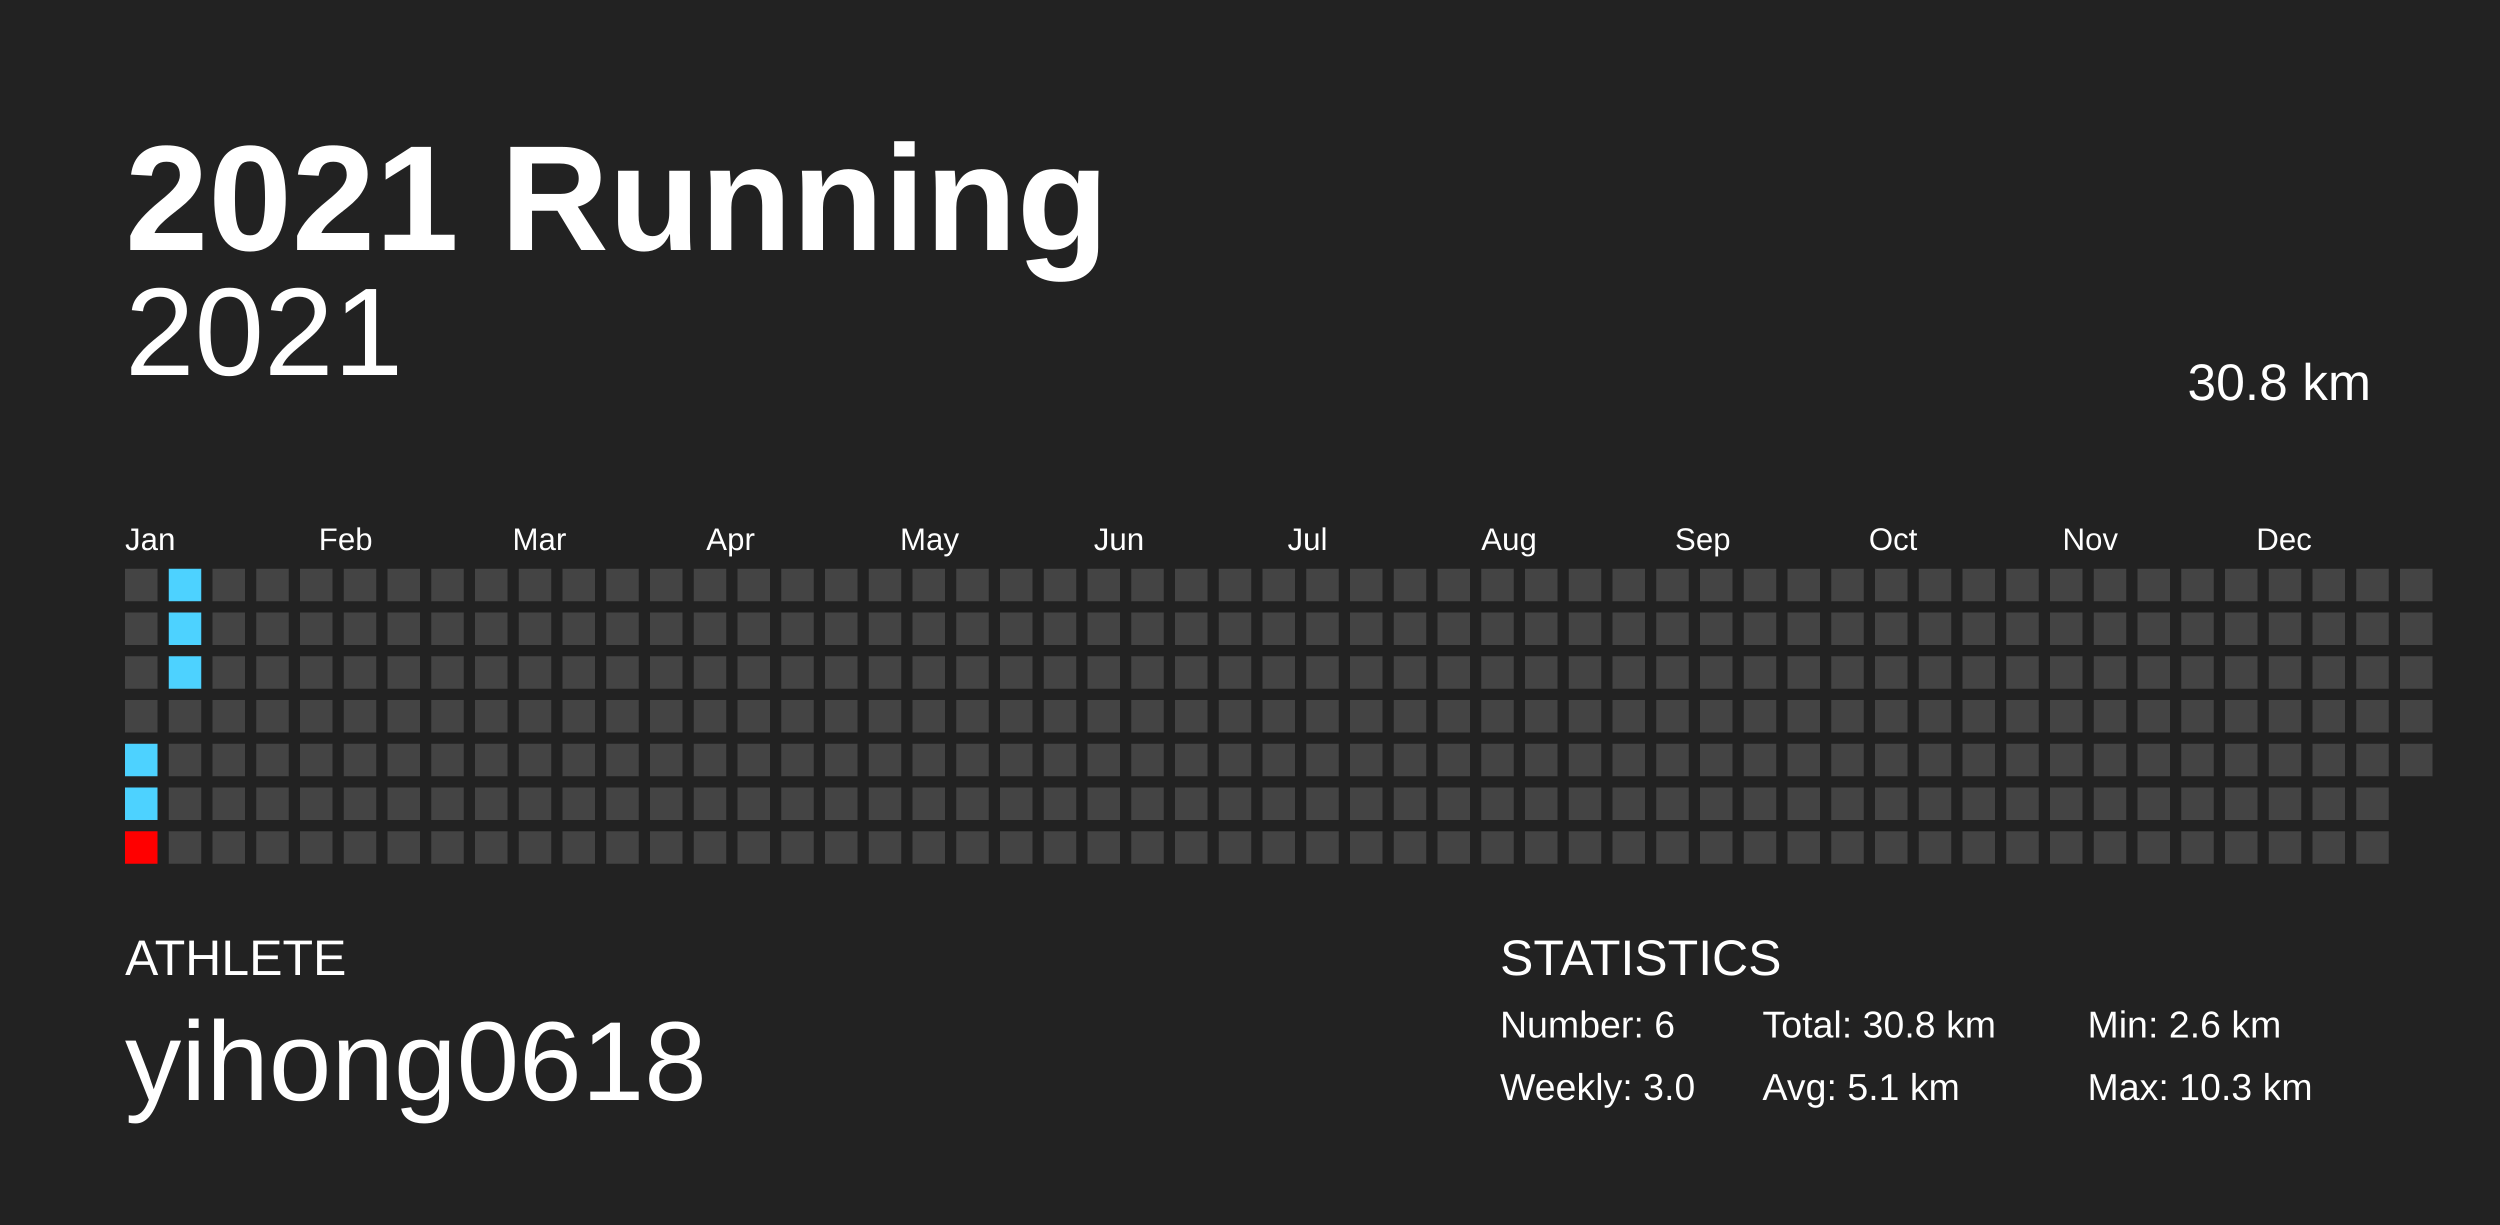
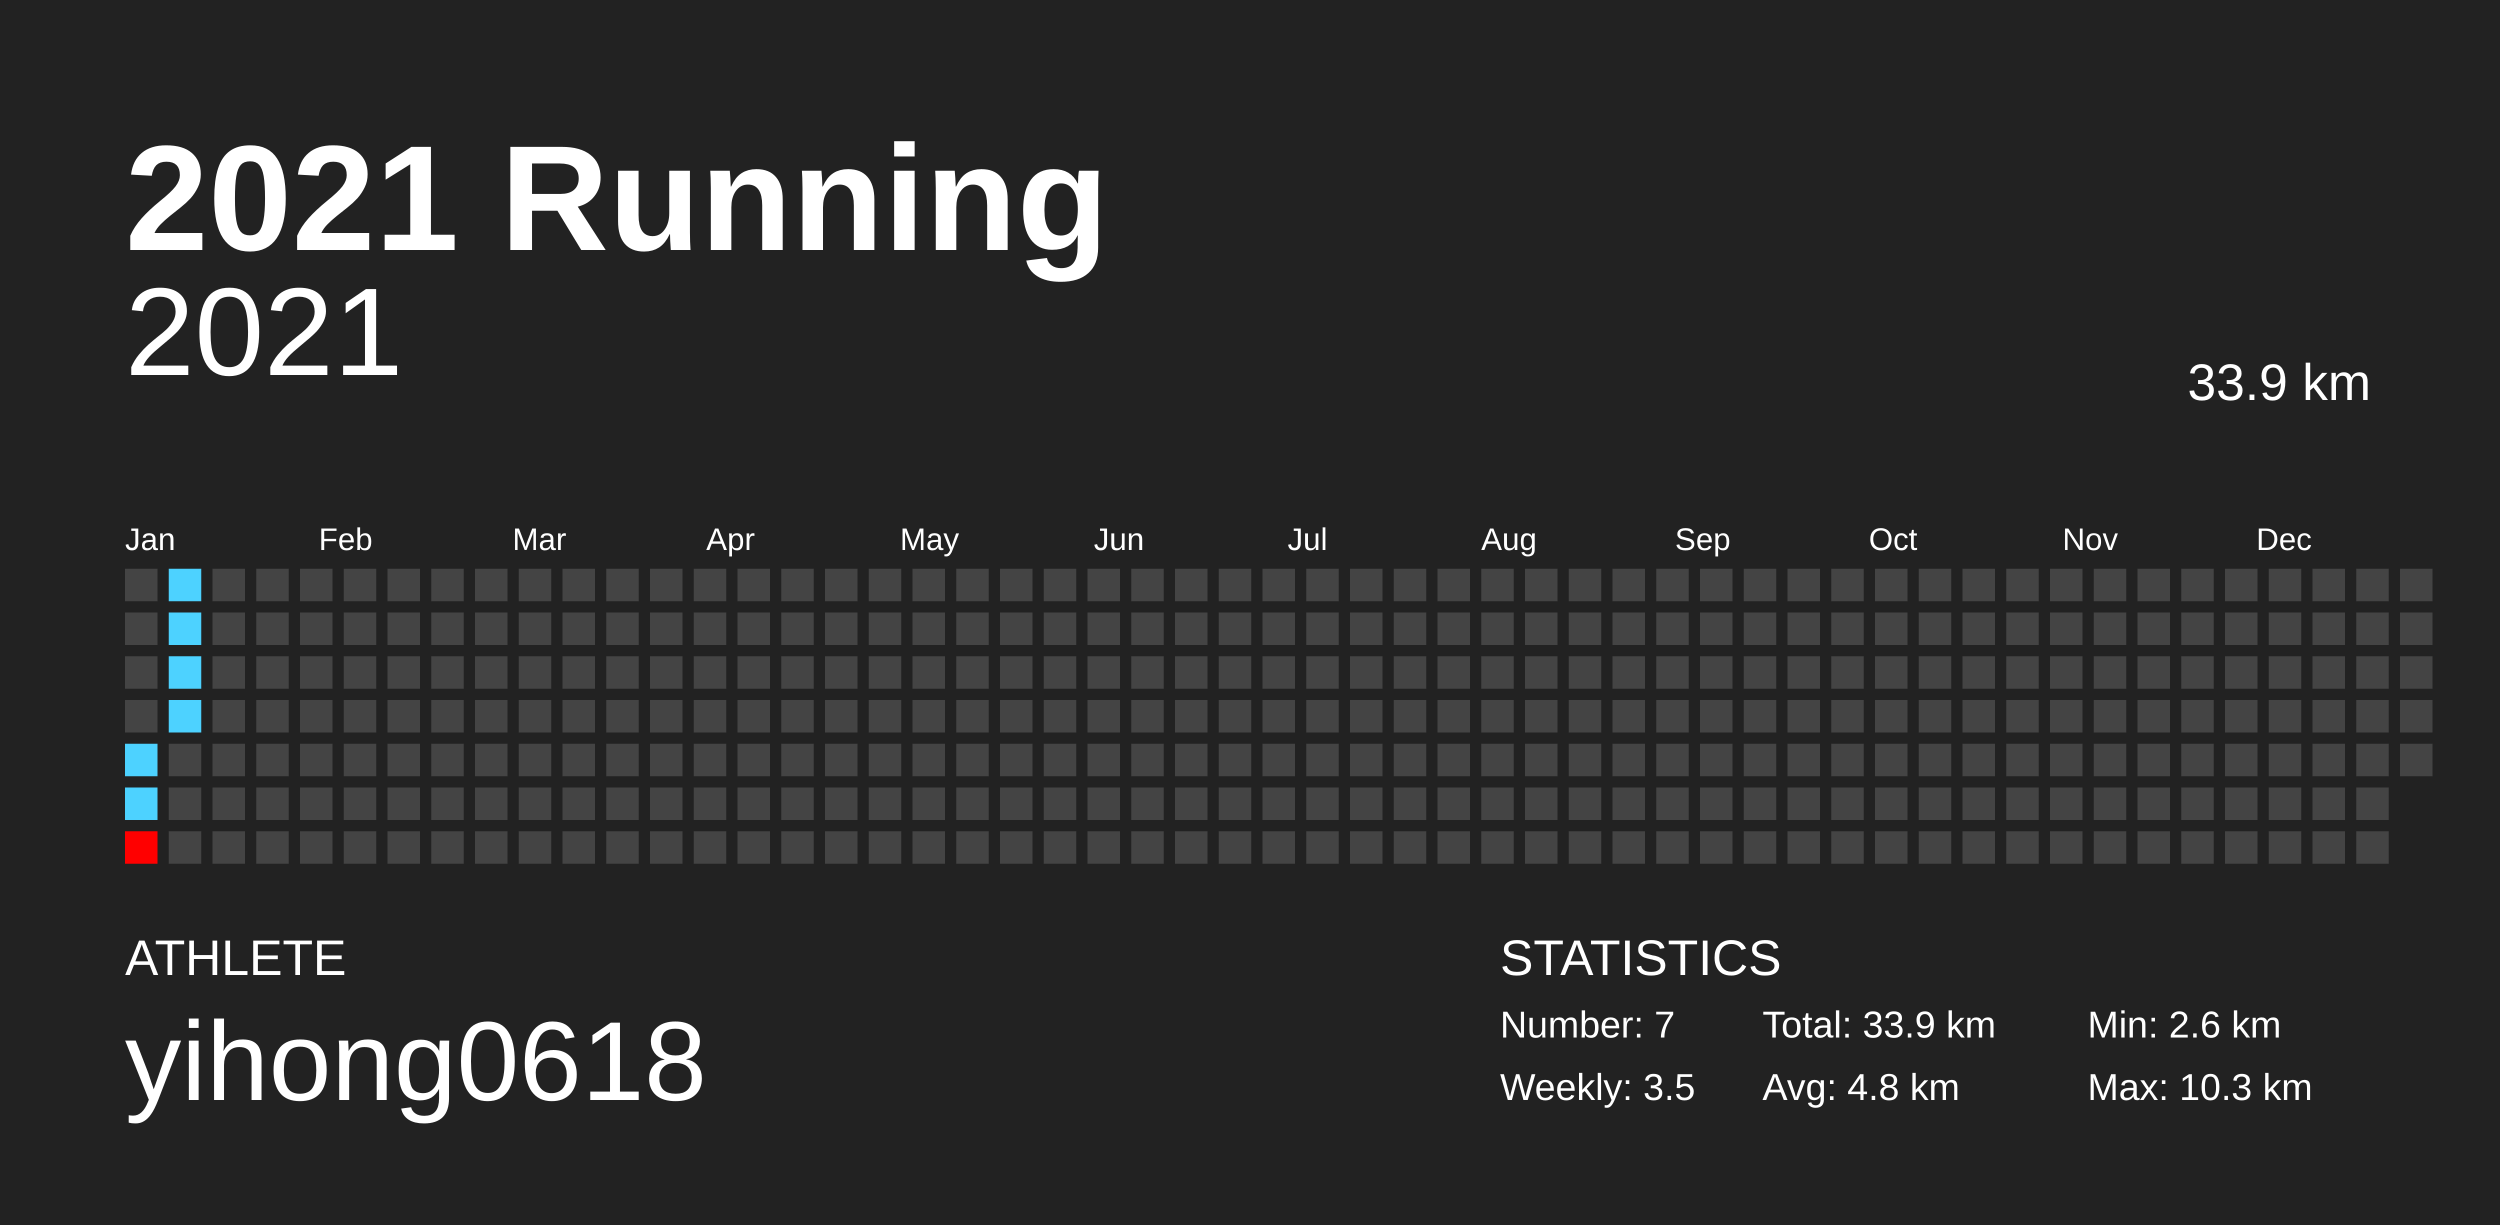
<svg xmlns="http://www.w3.org/2000/svg" baseProfile="full" height="98mm" version="1.1" viewBox="0,0,200,98" width="200mm">
  <defs />
  <rect fill="#222222" height="98" width="200" x="0" y="0" />
  <text fill="#FFFFFF" style="font-size:12px; font-family:Arial; font-weight:bold;" x="10" y="20">2021 Running</text>
  <text fill="#FFFFFF" style="font-size:4px; font-family:Arial" x="10" y="78">ATHLETE</text>
  <text fill="#FFFFFF" style="font-size:9px; font-family:Arial" x="10" y="88">yihong0618</text>
  <text fill="#FFFFFF" style="font-size:4px; font-family:Arial" x="120" y="78">STATISTICS</text>
-   <text fill="#FFFFFF" style="font-size:3px; font-family:Arial" x="120" y="83">Number: 6</text>
-   <text fill="#FFFFFF" style="font-size:3px; font-family:Arial" x="120" y="88">Weekly: 3.0</text>
-   <text fill="#FFFFFF" style="font-size:3px; font-family:Arial" x="141" y="83">Total: 30.8 km</text>
-   <text fill="#FFFFFF" style="font-size:3px; font-family:Arial" x="141" y="88">Avg: 5.1 km</text>
+   <text fill="#FFFFFF" style="font-size:3px; font-family:Arial" x="120" y="83">Number: 7</text>
+   <text fill="#FFFFFF" style="font-size:3px; font-family:Arial" x="120" y="88">Weekly: 3.5</text>
+   <text fill="#FFFFFF" style="font-size:3px; font-family:Arial" x="141" y="83">Total: 33.9 km</text>
+   <text fill="#FFFFFF" style="font-size:3px; font-family:Arial" x="141" y="88">Avg: 4.8 km</text>
  <text fill="#FFFFFF" style="font-size:3px; font-family:Arial" x="167" y="83">Min: 2.6 km</text>
  <text fill="#FFFFFF" style="font-size:3px; font-family:Arial" x="167" y="88">Max: 10.3 km</text>
  <text alignment-baseline="hanging" fill="#FFFFFF" style="font-size:10.0px; font-family:Arial;" x="10" y="30">2021</text>
-   <text alignment-baseline="hanging" fill="#FFFFFF" style="font-size:4.125px; font-family:Arial;" x="175" y="32">30.8 km</text>
+   <text alignment-baseline="hanging" fill="#FFFFFF" style="font-size:4.125px; font-family:Arial;" x="175" y="32">33.9 km</text>
  <text fill="#FFFFFF" style="font-size:2.5px; font-family:Arial" x="10.0" y="44">Jan</text>
  <text fill="#FFFFFF" style="font-size:2.5px; font-family:Arial" x="25.5" y="44">Feb</text>
  <text fill="#FFFFFF" style="font-size:2.5px; font-family:Arial" x="41.0" y="44">Mar</text>
  <text fill="#FFFFFF" style="font-size:2.5px; font-family:Arial" x="56.5" y="44">Apr</text>
  <text fill="#FFFFFF" style="font-size:2.5px; font-family:Arial" x="72.0" y="44">May</text>
  <text fill="#FFFFFF" style="font-size:2.5px; font-family:Arial" x="87.5" y="44">Jun</text>
  <text fill="#FFFFFF" style="font-size:2.5px; font-family:Arial" x="103.0" y="44">Jul</text>
  <text fill="#FFFFFF" style="font-size:2.5px; font-family:Arial" x="118.5" y="44">Aug</text>
  <text fill="#FFFFFF" style="font-size:2.5px; font-family:Arial" x="134.0" y="44">Sep</text>
  <text fill="#FFFFFF" style="font-size:2.5px; font-family:Arial" x="149.5" y="44">Oct</text>
  <text fill="#FFFFFF" style="font-size:2.5px; font-family:Arial" x="165.0" y="44">Nov</text>
  <text fill="#FFFFFF" style="font-size:2.5px; font-family:Arial" x="180.5" y="44">Dec</text>
  <rect fill="#444444" height="2.6" width="2.6" x="10.0" y="45.5" />
  <rect fill="#444444" height="2.6" width="2.6" x="10.0" y="49.0" />
  <rect fill="#444444" height="2.6" width="2.6" x="10.0" y="52.5" />
  <rect fill="#444444" height="2.6" width="2.6" x="10.0" y="56.0" />
  <rect fill="#4dd2ff" height="2.6" width="2.6" x="10.0" y="59.5" />
  <rect fill="#4dd2ff" height="2.6" width="2.6" x="10.0" y="63.0" />
  <rect fill="#ff0000" height="2.6" width="2.6" x="10.0" y="66.5" />
  <rect fill="#4dd2ff" height="2.6" width="2.6" x="13.5" y="45.5" />
  <rect fill="#4dd2ff" height="2.6" width="2.6" x="13.5" y="49.0" />
  <rect fill="#4dd2ff" height="2.6" width="2.6" x="13.5" y="52.5" />
-   <rect fill="#444444" height="2.6" width="2.6" x="13.5" y="56.0" />
+   <rect fill="#4dd2ff" height="2.6" width="2.6" x="13.5" y="56.0" />
  <rect fill="#444444" height="2.6" width="2.6" x="13.5" y="59.5" />
  <rect fill="#444444" height="2.6" width="2.6" x="13.5" y="63.0" />
  <rect fill="#444444" height="2.6" width="2.6" x="13.5" y="66.5" />
  <rect fill="#444444" height="2.6" width="2.6" x="17.0" y="45.5" />
  <rect fill="#444444" height="2.6" width="2.6" x="17.0" y="49.0" />
  <rect fill="#444444" height="2.6" width="2.6" x="17.0" y="52.5" />
  <rect fill="#444444" height="2.6" width="2.6" x="17.0" y="56.0" />
  <rect fill="#444444" height="2.6" width="2.6" x="17.0" y="59.5" />
  <rect fill="#444444" height="2.6" width="2.6" x="17.0" y="63.0" />
  <rect fill="#444444" height="2.6" width="2.6" x="17.0" y="66.5" />
  <rect fill="#444444" height="2.6" width="2.6" x="20.5" y="45.5" />
  <rect fill="#444444" height="2.6" width="2.6" x="20.5" y="49.0" />
  <rect fill="#444444" height="2.6" width="2.6" x="20.5" y="52.5" />
  <rect fill="#444444" height="2.6" width="2.6" x="20.5" y="56.0" />
  <rect fill="#444444" height="2.6" width="2.6" x="20.5" y="59.5" />
  <rect fill="#444444" height="2.6" width="2.6" x="20.5" y="63.0" />
  <rect fill="#444444" height="2.6" width="2.6" x="20.5" y="66.5" />
  <rect fill="#444444" height="2.6" width="2.6" x="24.0" y="45.5" />
  <rect fill="#444444" height="2.6" width="2.6" x="24.0" y="49.0" />
  <rect fill="#444444" height="2.6" width="2.6" x="24.0" y="52.5" />
  <rect fill="#444444" height="2.6" width="2.6" x="24.0" y="56.0" />
  <rect fill="#444444" height="2.6" width="2.6" x="24.0" y="59.5" />
  <rect fill="#444444" height="2.6" width="2.6" x="24.0" y="63.0" />
  <rect fill="#444444" height="2.6" width="2.6" x="24.0" y="66.5" />
  <rect fill="#444444" height="2.6" width="2.6" x="27.5" y="45.5" />
  <rect fill="#444444" height="2.6" width="2.6" x="27.5" y="49.0" />
  <rect fill="#444444" height="2.6" width="2.6" x="27.5" y="52.5" />
  <rect fill="#444444" height="2.6" width="2.6" x="27.5" y="56.0" />
  <rect fill="#444444" height="2.6" width="2.6" x="27.5" y="59.5" />
  <rect fill="#444444" height="2.6" width="2.6" x="27.5" y="63.0" />
  <rect fill="#444444" height="2.6" width="2.6" x="27.5" y="66.5" />
  <rect fill="#444444" height="2.6" width="2.6" x="31.0" y="45.5" />
  <rect fill="#444444" height="2.6" width="2.6" x="31.0" y="49.0" />
  <rect fill="#444444" height="2.6" width="2.6" x="31.0" y="52.5" />
  <rect fill="#444444" height="2.6" width="2.6" x="31.0" y="56.0" />
  <rect fill="#444444" height="2.6" width="2.6" x="31.0" y="59.5" />
  <rect fill="#444444" height="2.6" width="2.6" x="31.0" y="63.0" />
  <rect fill="#444444" height="2.6" width="2.6" x="31.0" y="66.5" />
  <rect fill="#444444" height="2.6" width="2.6" x="34.5" y="45.5" />
  <rect fill="#444444" height="2.6" width="2.6" x="34.5" y="49.0" />
  <rect fill="#444444" height="2.6" width="2.6" x="34.5" y="52.5" />
  <rect fill="#444444" height="2.6" width="2.6" x="34.5" y="56.0" />
  <rect fill="#444444" height="2.6" width="2.6" x="34.5" y="59.5" />
  <rect fill="#444444" height="2.6" width="2.6" x="34.5" y="63.0" />
  <rect fill="#444444" height="2.6" width="2.6" x="34.5" y="66.5" />
  <rect fill="#444444" height="2.6" width="2.6" x="38.0" y="45.5" />
  <rect fill="#444444" height="2.6" width="2.6" x="38.0" y="49.0" />
  <rect fill="#444444" height="2.6" width="2.6" x="38.0" y="52.5" />
  <rect fill="#444444" height="2.6" width="2.6" x="38.0" y="56.0" />
  <rect fill="#444444" height="2.6" width="2.6" x="38.0" y="59.5" />
  <rect fill="#444444" height="2.6" width="2.6" x="38.0" y="63.0" />
  <rect fill="#444444" height="2.6" width="2.6" x="38.0" y="66.5" />
  <rect fill="#444444" height="2.6" width="2.6" x="41.5" y="45.5" />
  <rect fill="#444444" height="2.6" width="2.6" x="41.5" y="49.0" />
  <rect fill="#444444" height="2.6" width="2.6" x="41.5" y="52.5" />
  <rect fill="#444444" height="2.6" width="2.6" x="41.5" y="56.0" />
  <rect fill="#444444" height="2.6" width="2.6" x="41.5" y="59.5" />
  <rect fill="#444444" height="2.6" width="2.6" x="41.5" y="63.0" />
  <rect fill="#444444" height="2.6" width="2.6" x="41.5" y="66.5" />
  <rect fill="#444444" height="2.6" width="2.6" x="45.0" y="45.5" />
  <rect fill="#444444" height="2.6" width="2.6" x="45.0" y="49.0" />
  <rect fill="#444444" height="2.6" width="2.6" x="45.0" y="52.5" />
  <rect fill="#444444" height="2.6" width="2.6" x="45.0" y="56.0" />
  <rect fill="#444444" height="2.6" width="2.6" x="45.0" y="59.5" />
  <rect fill="#444444" height="2.6" width="2.6" x="45.0" y="63.0" />
  <rect fill="#444444" height="2.6" width="2.6" x="45.0" y="66.5" />
  <rect fill="#444444" height="2.6" width="2.6" x="48.5" y="45.5" />
  <rect fill="#444444" height="2.6" width="2.6" x="48.5" y="49.0" />
  <rect fill="#444444" height="2.6" width="2.6" x="48.5" y="52.5" />
  <rect fill="#444444" height="2.6" width="2.6" x="48.5" y="56.0" />
  <rect fill="#444444" height="2.6" width="2.6" x="48.5" y="59.5" />
  <rect fill="#444444" height="2.6" width="2.6" x="48.5" y="63.0" />
  <rect fill="#444444" height="2.6" width="2.6" x="48.5" y="66.5" />
  <rect fill="#444444" height="2.6" width="2.6" x="52.0" y="45.5" />
  <rect fill="#444444" height="2.6" width="2.6" x="52.0" y="49.0" />
  <rect fill="#444444" height="2.6" width="2.6" x="52.0" y="52.5" />
  <rect fill="#444444" height="2.6" width="2.6" x="52.0" y="56.0" />
  <rect fill="#444444" height="2.6" width="2.6" x="52.0" y="59.5" />
  <rect fill="#444444" height="2.6" width="2.6" x="52.0" y="63.0" />
  <rect fill="#444444" height="2.6" width="2.6" x="52.0" y="66.5" />
  <rect fill="#444444" height="2.6" width="2.6" x="55.5" y="45.5" />
  <rect fill="#444444" height="2.6" width="2.6" x="55.5" y="49.0" />
  <rect fill="#444444" height="2.6" width="2.6" x="55.5" y="52.5" />
  <rect fill="#444444" height="2.6" width="2.6" x="55.5" y="56.0" />
  <rect fill="#444444" height="2.6" width="2.6" x="55.5" y="59.5" />
  <rect fill="#444444" height="2.6" width="2.6" x="55.5" y="63.0" />
  <rect fill="#444444" height="2.6" width="2.6" x="55.5" y="66.5" />
  <rect fill="#444444" height="2.6" width="2.6" x="59.0" y="45.5" />
  <rect fill="#444444" height="2.6" width="2.6" x="59.0" y="49.0" />
  <rect fill="#444444" height="2.6" width="2.6" x="59.0" y="52.5" />
  <rect fill="#444444" height="2.6" width="2.6" x="59.0" y="56.0" />
  <rect fill="#444444" height="2.6" width="2.6" x="59.0" y="59.5" />
  <rect fill="#444444" height="2.6" width="2.6" x="59.0" y="63.0" />
  <rect fill="#444444" height="2.6" width="2.6" x="59.0" y="66.5" />
  <rect fill="#444444" height="2.6" width="2.6" x="62.5" y="45.5" />
  <rect fill="#444444" height="2.6" width="2.6" x="62.5" y="49.0" />
  <rect fill="#444444" height="2.6" width="2.6" x="62.5" y="52.5" />
  <rect fill="#444444" height="2.6" width="2.6" x="62.5" y="56.0" />
  <rect fill="#444444" height="2.6" width="2.6" x="62.5" y="59.5" />
  <rect fill="#444444" height="2.6" width="2.6" x="62.5" y="63.0" />
  <rect fill="#444444" height="2.6" width="2.6" x="62.5" y="66.5" />
  <rect fill="#444444" height="2.6" width="2.6" x="66.0" y="45.5" />
  <rect fill="#444444" height="2.6" width="2.6" x="66.0" y="49.0" />
  <rect fill="#444444" height="2.6" width="2.6" x="66.0" y="52.5" />
  <rect fill="#444444" height="2.6" width="2.6" x="66.0" y="56.0" />
  <rect fill="#444444" height="2.6" width="2.6" x="66.0" y="59.5" />
  <rect fill="#444444" height="2.6" width="2.6" x="66.0" y="63.0" />
  <rect fill="#444444" height="2.6" width="2.6" x="66.0" y="66.5" />
  <rect fill="#444444" height="2.6" width="2.6" x="69.5" y="45.5" />
  <rect fill="#444444" height="2.6" width="2.6" x="69.5" y="49.0" />
  <rect fill="#444444" height="2.6" width="2.6" x="69.5" y="52.5" />
  <rect fill="#444444" height="2.6" width="2.6" x="69.5" y="56.0" />
  <rect fill="#444444" height="2.6" width="2.6" x="69.5" y="59.5" />
  <rect fill="#444444" height="2.6" width="2.6" x="69.5" y="63.0" />
  <rect fill="#444444" height="2.6" width="2.6" x="69.5" y="66.5" />
  <rect fill="#444444" height="2.6" width="2.6" x="73.0" y="45.5" />
  <rect fill="#444444" height="2.6" width="2.6" x="73.0" y="49.0" />
  <rect fill="#444444" height="2.6" width="2.6" x="73.0" y="52.5" />
  <rect fill="#444444" height="2.6" width="2.6" x="73.0" y="56.0" />
  <rect fill="#444444" height="2.6" width="2.6" x="73.0" y="59.5" />
  <rect fill="#444444" height="2.6" width="2.6" x="73.0" y="63.0" />
  <rect fill="#444444" height="2.6" width="2.6" x="73.0" y="66.5" />
  <rect fill="#444444" height="2.6" width="2.6" x="76.5" y="45.5" />
  <rect fill="#444444" height="2.6" width="2.6" x="76.5" y="49.0" />
  <rect fill="#444444" height="2.6" width="2.6" x="76.5" y="52.5" />
  <rect fill="#444444" height="2.6" width="2.6" x="76.5" y="56.0" />
  <rect fill="#444444" height="2.6" width="2.6" x="76.5" y="59.5" />
  <rect fill="#444444" height="2.6" width="2.6" x="76.5" y="63.0" />
  <rect fill="#444444" height="2.6" width="2.6" x="76.5" y="66.5" />
  <rect fill="#444444" height="2.6" width="2.6" x="80.0" y="45.5" />
  <rect fill="#444444" height="2.6" width="2.6" x="80.0" y="49.0" />
  <rect fill="#444444" height="2.6" width="2.6" x="80.0" y="52.5" />
  <rect fill="#444444" height="2.6" width="2.6" x="80.0" y="56.0" />
  <rect fill="#444444" height="2.6" width="2.6" x="80.0" y="59.5" />
  <rect fill="#444444" height="2.6" width="2.6" x="80.0" y="63.0" />
  <rect fill="#444444" height="2.6" width="2.6" x="80.0" y="66.5" />
  <rect fill="#444444" height="2.6" width="2.6" x="83.5" y="45.5" />
  <rect fill="#444444" height="2.6" width="2.6" x="83.5" y="49.0" />
  <rect fill="#444444" height="2.6" width="2.6" x="83.5" y="52.5" />
  <rect fill="#444444" height="2.6" width="2.6" x="83.5" y="56.0" />
  <rect fill="#444444" height="2.6" width="2.6" x="83.5" y="59.5" />
  <rect fill="#444444" height="2.6" width="2.6" x="83.5" y="63.0" />
  <rect fill="#444444" height="2.6" width="2.6" x="83.5" y="66.5" />
  <rect fill="#444444" height="2.6" width="2.6" x="87.0" y="45.5" />
  <rect fill="#444444" height="2.6" width="2.6" x="87.0" y="49.0" />
  <rect fill="#444444" height="2.6" width="2.6" x="87.0" y="52.5" />
  <rect fill="#444444" height="2.6" width="2.6" x="87.0" y="56.0" />
  <rect fill="#444444" height="2.6" width="2.6" x="87.0" y="59.5" />
  <rect fill="#444444" height="2.6" width="2.6" x="87.0" y="63.0" />
  <rect fill="#444444" height="2.6" width="2.6" x="87.0" y="66.5" />
  <rect fill="#444444" height="2.6" width="2.6" x="90.5" y="45.5" />
  <rect fill="#444444" height="2.6" width="2.6" x="90.5" y="49.0" />
  <rect fill="#444444" height="2.6" width="2.6" x="90.5" y="52.5" />
  <rect fill="#444444" height="2.6" width="2.6" x="90.5" y="56.0" />
  <rect fill="#444444" height="2.6" width="2.6" x="90.5" y="59.5" />
  <rect fill="#444444" height="2.6" width="2.6" x="90.5" y="63.0" />
  <rect fill="#444444" height="2.6" width="2.6" x="90.5" y="66.5" />
  <rect fill="#444444" height="2.6" width="2.6" x="94.0" y="45.5" />
  <rect fill="#444444" height="2.6" width="2.6" x="94.0" y="49.0" />
  <rect fill="#444444" height="2.6" width="2.6" x="94.0" y="52.5" />
  <rect fill="#444444" height="2.6" width="2.6" x="94.0" y="56.0" />
  <rect fill="#444444" height="2.6" width="2.6" x="94.0" y="59.5" />
  <rect fill="#444444" height="2.6" width="2.6" x="94.0" y="63.0" />
  <rect fill="#444444" height="2.6" width="2.6" x="94.0" y="66.5" />
  <rect fill="#444444" height="2.6" width="2.6" x="97.5" y="45.5" />
  <rect fill="#444444" height="2.6" width="2.6" x="97.5" y="49.0" />
  <rect fill="#444444" height="2.6" width="2.6" x="97.5" y="52.5" />
  <rect fill="#444444" height="2.6" width="2.6" x="97.5" y="56.0" />
  <rect fill="#444444" height="2.6" width="2.6" x="97.5" y="59.5" />
  <rect fill="#444444" height="2.6" width="2.6" x="97.5" y="63.0" />
  <rect fill="#444444" height="2.6" width="2.6" x="97.5" y="66.5" />
  <rect fill="#444444" height="2.6" width="2.6" x="101.0" y="45.5" />
  <rect fill="#444444" height="2.6" width="2.6" x="101.0" y="49.0" />
  <rect fill="#444444" height="2.6" width="2.6" x="101.0" y="52.5" />
  <rect fill="#444444" height="2.6" width="2.6" x="101.0" y="56.0" />
  <rect fill="#444444" height="2.6" width="2.6" x="101.0" y="59.5" />
  <rect fill="#444444" height="2.6" width="2.6" x="101.0" y="63.0" />
  <rect fill="#444444" height="2.6" width="2.6" x="101.0" y="66.5" />
  <rect fill="#444444" height="2.6" width="2.6" x="104.5" y="45.5" />
  <rect fill="#444444" height="2.6" width="2.6" x="104.5" y="49.0" />
  <rect fill="#444444" height="2.6" width="2.6" x="104.5" y="52.5" />
  <rect fill="#444444" height="2.6" width="2.6" x="104.5" y="56.0" />
  <rect fill="#444444" height="2.6" width="2.6" x="104.5" y="59.5" />
  <rect fill="#444444" height="2.6" width="2.6" x="104.5" y="63.0" />
  <rect fill="#444444" height="2.6" width="2.6" x="104.5" y="66.5" />
  <rect fill="#444444" height="2.6" width="2.6" x="108.0" y="45.5" />
  <rect fill="#444444" height="2.6" width="2.6" x="108.0" y="49.0" />
  <rect fill="#444444" height="2.6" width="2.6" x="108.0" y="52.5" />
  <rect fill="#444444" height="2.6" width="2.6" x="108.0" y="56.0" />
  <rect fill="#444444" height="2.6" width="2.6" x="108.0" y="59.5" />
  <rect fill="#444444" height="2.6" width="2.6" x="108.0" y="63.0" />
  <rect fill="#444444" height="2.6" width="2.6" x="108.0" y="66.5" />
  <rect fill="#444444" height="2.6" width="2.6" x="111.5" y="45.5" />
  <rect fill="#444444" height="2.6" width="2.6" x="111.5" y="49.0" />
  <rect fill="#444444" height="2.6" width="2.6" x="111.5" y="52.5" />
  <rect fill="#444444" height="2.6" width="2.6" x="111.5" y="56.0" />
  <rect fill="#444444" height="2.6" width="2.6" x="111.5" y="59.5" />
  <rect fill="#444444" height="2.6" width="2.6" x="111.5" y="63.0" />
  <rect fill="#444444" height="2.6" width="2.6" x="111.5" y="66.5" />
  <rect fill="#444444" height="2.6" width="2.6" x="115.0" y="45.5" />
  <rect fill="#444444" height="2.6" width="2.6" x="115.0" y="49.0" />
  <rect fill="#444444" height="2.6" width="2.6" x="115.0" y="52.5" />
  <rect fill="#444444" height="2.6" width="2.6" x="115.0" y="56.0" />
  <rect fill="#444444" height="2.6" width="2.6" x="115.0" y="59.5" />
  <rect fill="#444444" height="2.6" width="2.6" x="115.0" y="63.0" />
  <rect fill="#444444" height="2.6" width="2.6" x="115.0" y="66.5" />
  <rect fill="#444444" height="2.6" width="2.6" x="118.5" y="45.5" />
  <rect fill="#444444" height="2.6" width="2.6" x="118.5" y="49.0" />
  <rect fill="#444444" height="2.6" width="2.6" x="118.5" y="52.5" />
  <rect fill="#444444" height="2.6" width="2.6" x="118.5" y="56.0" />
  <rect fill="#444444" height="2.6" width="2.6" x="118.5" y="59.5" />
  <rect fill="#444444" height="2.6" width="2.6" x="118.5" y="63.0" />
  <rect fill="#444444" height="2.6" width="2.6" x="118.5" y="66.5" />
  <rect fill="#444444" height="2.6" width="2.6" x="122.0" y="45.5" />
  <rect fill="#444444" height="2.6" width="2.6" x="122.0" y="49.0" />
  <rect fill="#444444" height="2.6" width="2.6" x="122.0" y="52.5" />
  <rect fill="#444444" height="2.6" width="2.6" x="122.0" y="56.0" />
  <rect fill="#444444" height="2.6" width="2.6" x="122.0" y="59.5" />
  <rect fill="#444444" height="2.6" width="2.6" x="122.0" y="63.0" />
  <rect fill="#444444" height="2.6" width="2.6" x="122.0" y="66.5" />
  <rect fill="#444444" height="2.6" width="2.6" x="125.5" y="45.5" />
  <rect fill="#444444" height="2.6" width="2.6" x="125.5" y="49.0" />
  <rect fill="#444444" height="2.6" width="2.6" x="125.5" y="52.5" />
  <rect fill="#444444" height="2.6" width="2.6" x="125.5" y="56.0" />
  <rect fill="#444444" height="2.6" width="2.6" x="125.5" y="59.5" />
  <rect fill="#444444" height="2.6" width="2.6" x="125.5" y="63.0" />
  <rect fill="#444444" height="2.6" width="2.6" x="125.5" y="66.5" />
  <rect fill="#444444" height="2.6" width="2.6" x="129.0" y="45.5" />
  <rect fill="#444444" height="2.6" width="2.6" x="129.0" y="49.0" />
  <rect fill="#444444" height="2.6" width="2.6" x="129.0" y="52.5" />
  <rect fill="#444444" height="2.6" width="2.6" x="129.0" y="56.0" />
  <rect fill="#444444" height="2.6" width="2.6" x="129.0" y="59.5" />
  <rect fill="#444444" height="2.6" width="2.6" x="129.0" y="63.0" />
  <rect fill="#444444" height="2.6" width="2.6" x="129.0" y="66.5" />
  <rect fill="#444444" height="2.6" width="2.6" x="132.5" y="45.5" />
  <rect fill="#444444" height="2.6" width="2.6" x="132.5" y="49.0" />
  <rect fill="#444444" height="2.6" width="2.6" x="132.5" y="52.5" />
  <rect fill="#444444" height="2.6" width="2.6" x="132.5" y="56.0" />
  <rect fill="#444444" height="2.6" width="2.6" x="132.5" y="59.5" />
  <rect fill="#444444" height="2.6" width="2.6" x="132.5" y="63.0" />
  <rect fill="#444444" height="2.6" width="2.6" x="132.5" y="66.5" />
  <rect fill="#444444" height="2.6" width="2.6" x="136.0" y="45.5" />
  <rect fill="#444444" height="2.6" width="2.6" x="136.0" y="49.0" />
  <rect fill="#444444" height="2.6" width="2.6" x="136.0" y="52.5" />
  <rect fill="#444444" height="2.6" width="2.6" x="136.0" y="56.0" />
  <rect fill="#444444" height="2.6" width="2.6" x="136.0" y="59.5" />
  <rect fill="#444444" height="2.6" width="2.6" x="136.0" y="63.0" />
  <rect fill="#444444" height="2.6" width="2.6" x="136.0" y="66.5" />
  <rect fill="#444444" height="2.6" width="2.6" x="139.5" y="45.5" />
  <rect fill="#444444" height="2.6" width="2.6" x="139.5" y="49.0" />
  <rect fill="#444444" height="2.6" width="2.6" x="139.5" y="52.5" />
  <rect fill="#444444" height="2.6" width="2.6" x="139.5" y="56.0" />
  <rect fill="#444444" height="2.6" width="2.6" x="139.5" y="59.5" />
  <rect fill="#444444" height="2.6" width="2.6" x="139.5" y="63.0" />
  <rect fill="#444444" height="2.6" width="2.6" x="139.5" y="66.5" />
  <rect fill="#444444" height="2.6" width="2.6" x="143.0" y="45.5" />
  <rect fill="#444444" height="2.6" width="2.6" x="143.0" y="49.0" />
  <rect fill="#444444" height="2.6" width="2.6" x="143.0" y="52.5" />
  <rect fill="#444444" height="2.6" width="2.6" x="143.0" y="56.0" />
  <rect fill="#444444" height="2.6" width="2.6" x="143.0" y="59.5" />
  <rect fill="#444444" height="2.6" width="2.6" x="143.0" y="63.0" />
  <rect fill="#444444" height="2.6" width="2.6" x="143.0" y="66.5" />
  <rect fill="#444444" height="2.6" width="2.6" x="146.5" y="45.5" />
  <rect fill="#444444" height="2.6" width="2.6" x="146.5" y="49.0" />
  <rect fill="#444444" height="2.6" width="2.6" x="146.5" y="52.5" />
  <rect fill="#444444" height="2.6" width="2.6" x="146.5" y="56.0" />
  <rect fill="#444444" height="2.6" width="2.6" x="146.5" y="59.5" />
  <rect fill="#444444" height="2.6" width="2.6" x="146.5" y="63.0" />
  <rect fill="#444444" height="2.6" width="2.6" x="146.5" y="66.5" />
  <rect fill="#444444" height="2.6" width="2.6" x="150.0" y="45.5" />
  <rect fill="#444444" height="2.6" width="2.6" x="150.0" y="49.0" />
  <rect fill="#444444" height="2.6" width="2.6" x="150.0" y="52.5" />
  <rect fill="#444444" height="2.6" width="2.6" x="150.0" y="56.0" />
  <rect fill="#444444" height="2.6" width="2.6" x="150.0" y="59.5" />
  <rect fill="#444444" height="2.6" width="2.6" x="150.0" y="63.0" />
  <rect fill="#444444" height="2.6" width="2.6" x="150.0" y="66.5" />
  <rect fill="#444444" height="2.6" width="2.6" x="153.5" y="45.5" />
  <rect fill="#444444" height="2.6" width="2.6" x="153.5" y="49.0" />
  <rect fill="#444444" height="2.6" width="2.6" x="153.5" y="52.5" />
  <rect fill="#444444" height="2.6" width="2.6" x="153.5" y="56.0" />
  <rect fill="#444444" height="2.6" width="2.6" x="153.5" y="59.5" />
  <rect fill="#444444" height="2.6" width="2.6" x="153.5" y="63.0" />
  <rect fill="#444444" height="2.6" width="2.6" x="153.5" y="66.5" />
  <rect fill="#444444" height="2.6" width="2.6" x="157.0" y="45.5" />
  <rect fill="#444444" height="2.6" width="2.6" x="157.0" y="49.0" />
  <rect fill="#444444" height="2.6" width="2.6" x="157.0" y="52.5" />
  <rect fill="#444444" height="2.6" width="2.6" x="157.0" y="56.0" />
  <rect fill="#444444" height="2.6" width="2.6" x="157.0" y="59.5" />
  <rect fill="#444444" height="2.6" width="2.6" x="157.0" y="63.0" />
  <rect fill="#444444" height="2.6" width="2.6" x="157.0" y="66.5" />
  <rect fill="#444444" height="2.6" width="2.6" x="160.5" y="45.5" />
  <rect fill="#444444" height="2.6" width="2.6" x="160.5" y="49.0" />
  <rect fill="#444444" height="2.6" width="2.6" x="160.5" y="52.5" />
  <rect fill="#444444" height="2.6" width="2.6" x="160.5" y="56.0" />
  <rect fill="#444444" height="2.6" width="2.6" x="160.5" y="59.5" />
  <rect fill="#444444" height="2.6" width="2.6" x="160.5" y="63.0" />
  <rect fill="#444444" height="2.6" width="2.6" x="160.5" y="66.5" />
  <rect fill="#444444" height="2.6" width="2.6" x="164.0" y="45.5" />
  <rect fill="#444444" height="2.6" width="2.6" x="164.0" y="49.0" />
  <rect fill="#444444" height="2.6" width="2.6" x="164.0" y="52.5" />
  <rect fill="#444444" height="2.6" width="2.6" x="164.0" y="56.0" />
  <rect fill="#444444" height="2.6" width="2.6" x="164.0" y="59.5" />
  <rect fill="#444444" height="2.6" width="2.6" x="164.0" y="63.0" />
  <rect fill="#444444" height="2.6" width="2.6" x="164.0" y="66.5" />
  <rect fill="#444444" height="2.6" width="2.6" x="167.5" y="45.5" />
  <rect fill="#444444" height="2.6" width="2.6" x="167.5" y="49.0" />
  <rect fill="#444444" height="2.6" width="2.6" x="167.5" y="52.5" />
  <rect fill="#444444" height="2.6" width="2.6" x="167.5" y="56.0" />
  <rect fill="#444444" height="2.6" width="2.6" x="167.5" y="59.5" />
  <rect fill="#444444" height="2.6" width="2.6" x="167.5" y="63.0" />
  <rect fill="#444444" height="2.6" width="2.6" x="167.5" y="66.5" />
  <rect fill="#444444" height="2.6" width="2.6" x="171.0" y="45.5" />
  <rect fill="#444444" height="2.6" width="2.6" x="171.0" y="49.0" />
  <rect fill="#444444" height="2.6" width="2.6" x="171.0" y="52.5" />
  <rect fill="#444444" height="2.6" width="2.6" x="171.0" y="56.0" />
  <rect fill="#444444" height="2.6" width="2.6" x="171.0" y="59.5" />
  <rect fill="#444444" height="2.6" width="2.6" x="171.0" y="63.0" />
  <rect fill="#444444" height="2.6" width="2.6" x="171.0" y="66.5" />
  <rect fill="#444444" height="2.6" width="2.6" x="174.5" y="45.5" />
  <rect fill="#444444" height="2.6" width="2.6" x="174.5" y="49.0" />
  <rect fill="#444444" height="2.6" width="2.6" x="174.5" y="52.5" />
  <rect fill="#444444" height="2.6" width="2.6" x="174.5" y="56.0" />
  <rect fill="#444444" height="2.6" width="2.6" x="174.5" y="59.5" />
  <rect fill="#444444" height="2.6" width="2.6" x="174.5" y="63.0" />
  <rect fill="#444444" height="2.6" width="2.6" x="174.5" y="66.5" />
  <rect fill="#444444" height="2.6" width="2.6" x="178.0" y="45.5" />
  <rect fill="#444444" height="2.6" width="2.6" x="178.0" y="49.0" />
  <rect fill="#444444" height="2.6" width="2.6" x="178.0" y="52.5" />
  <rect fill="#444444" height="2.6" width="2.6" x="178.0" y="56.0" />
  <rect fill="#444444" height="2.6" width="2.6" x="178.0" y="59.5" />
  <rect fill="#444444" height="2.6" width="2.6" x="178.0" y="63.0" />
  <rect fill="#444444" height="2.6" width="2.6" x="178.0" y="66.5" />
  <rect fill="#444444" height="2.6" width="2.6" x="181.5" y="45.5" />
  <rect fill="#444444" height="2.6" width="2.6" x="181.5" y="49.0" />
  <rect fill="#444444" height="2.6" width="2.6" x="181.5" y="52.5" />
  <rect fill="#444444" height="2.6" width="2.6" x="181.5" y="56.0" />
  <rect fill="#444444" height="2.6" width="2.6" x="181.5" y="59.5" />
  <rect fill="#444444" height="2.6" width="2.6" x="181.5" y="63.0" />
  <rect fill="#444444" height="2.6" width="2.6" x="181.5" y="66.5" />
  <rect fill="#444444" height="2.6" width="2.6" x="185.0" y="45.5" />
  <rect fill="#444444" height="2.6" width="2.6" x="185.0" y="49.0" />
  <rect fill="#444444" height="2.6" width="2.6" x="185.0" y="52.5" />
  <rect fill="#444444" height="2.6" width="2.6" x="185.0" y="56.0" />
  <rect fill="#444444" height="2.6" width="2.6" x="185.0" y="59.5" />
  <rect fill="#444444" height="2.6" width="2.6" x="185.0" y="63.0" />
  <rect fill="#444444" height="2.6" width="2.6" x="185.0" y="66.5" />
  <rect fill="#444444" height="2.6" width="2.6" x="188.5" y="45.5" />
  <rect fill="#444444" height="2.6" width="2.6" x="188.5" y="49.0" />
  <rect fill="#444444" height="2.6" width="2.6" x="188.5" y="52.5" />
  <rect fill="#444444" height="2.6" width="2.6" x="188.5" y="56.0" />
  <rect fill="#444444" height="2.6" width="2.6" x="188.5" y="59.5" />
  <rect fill="#444444" height="2.6" width="2.6" x="188.5" y="63.0" />
  <rect fill="#444444" height="2.6" width="2.6" x="188.5" y="66.5" />
  <rect fill="#444444" height="2.6" width="2.6" x="192.0" y="45.5" />
  <rect fill="#444444" height="2.6" width="2.6" x="192.0" y="49.0" />
  <rect fill="#444444" height="2.6" width="2.6" x="192.0" y="52.5" />
  <rect fill="#444444" height="2.6" width="2.6" x="192.0" y="56.0" />
  <rect fill="#444444" height="2.6" width="2.6" x="192.0" y="59.5" />
</svg>
